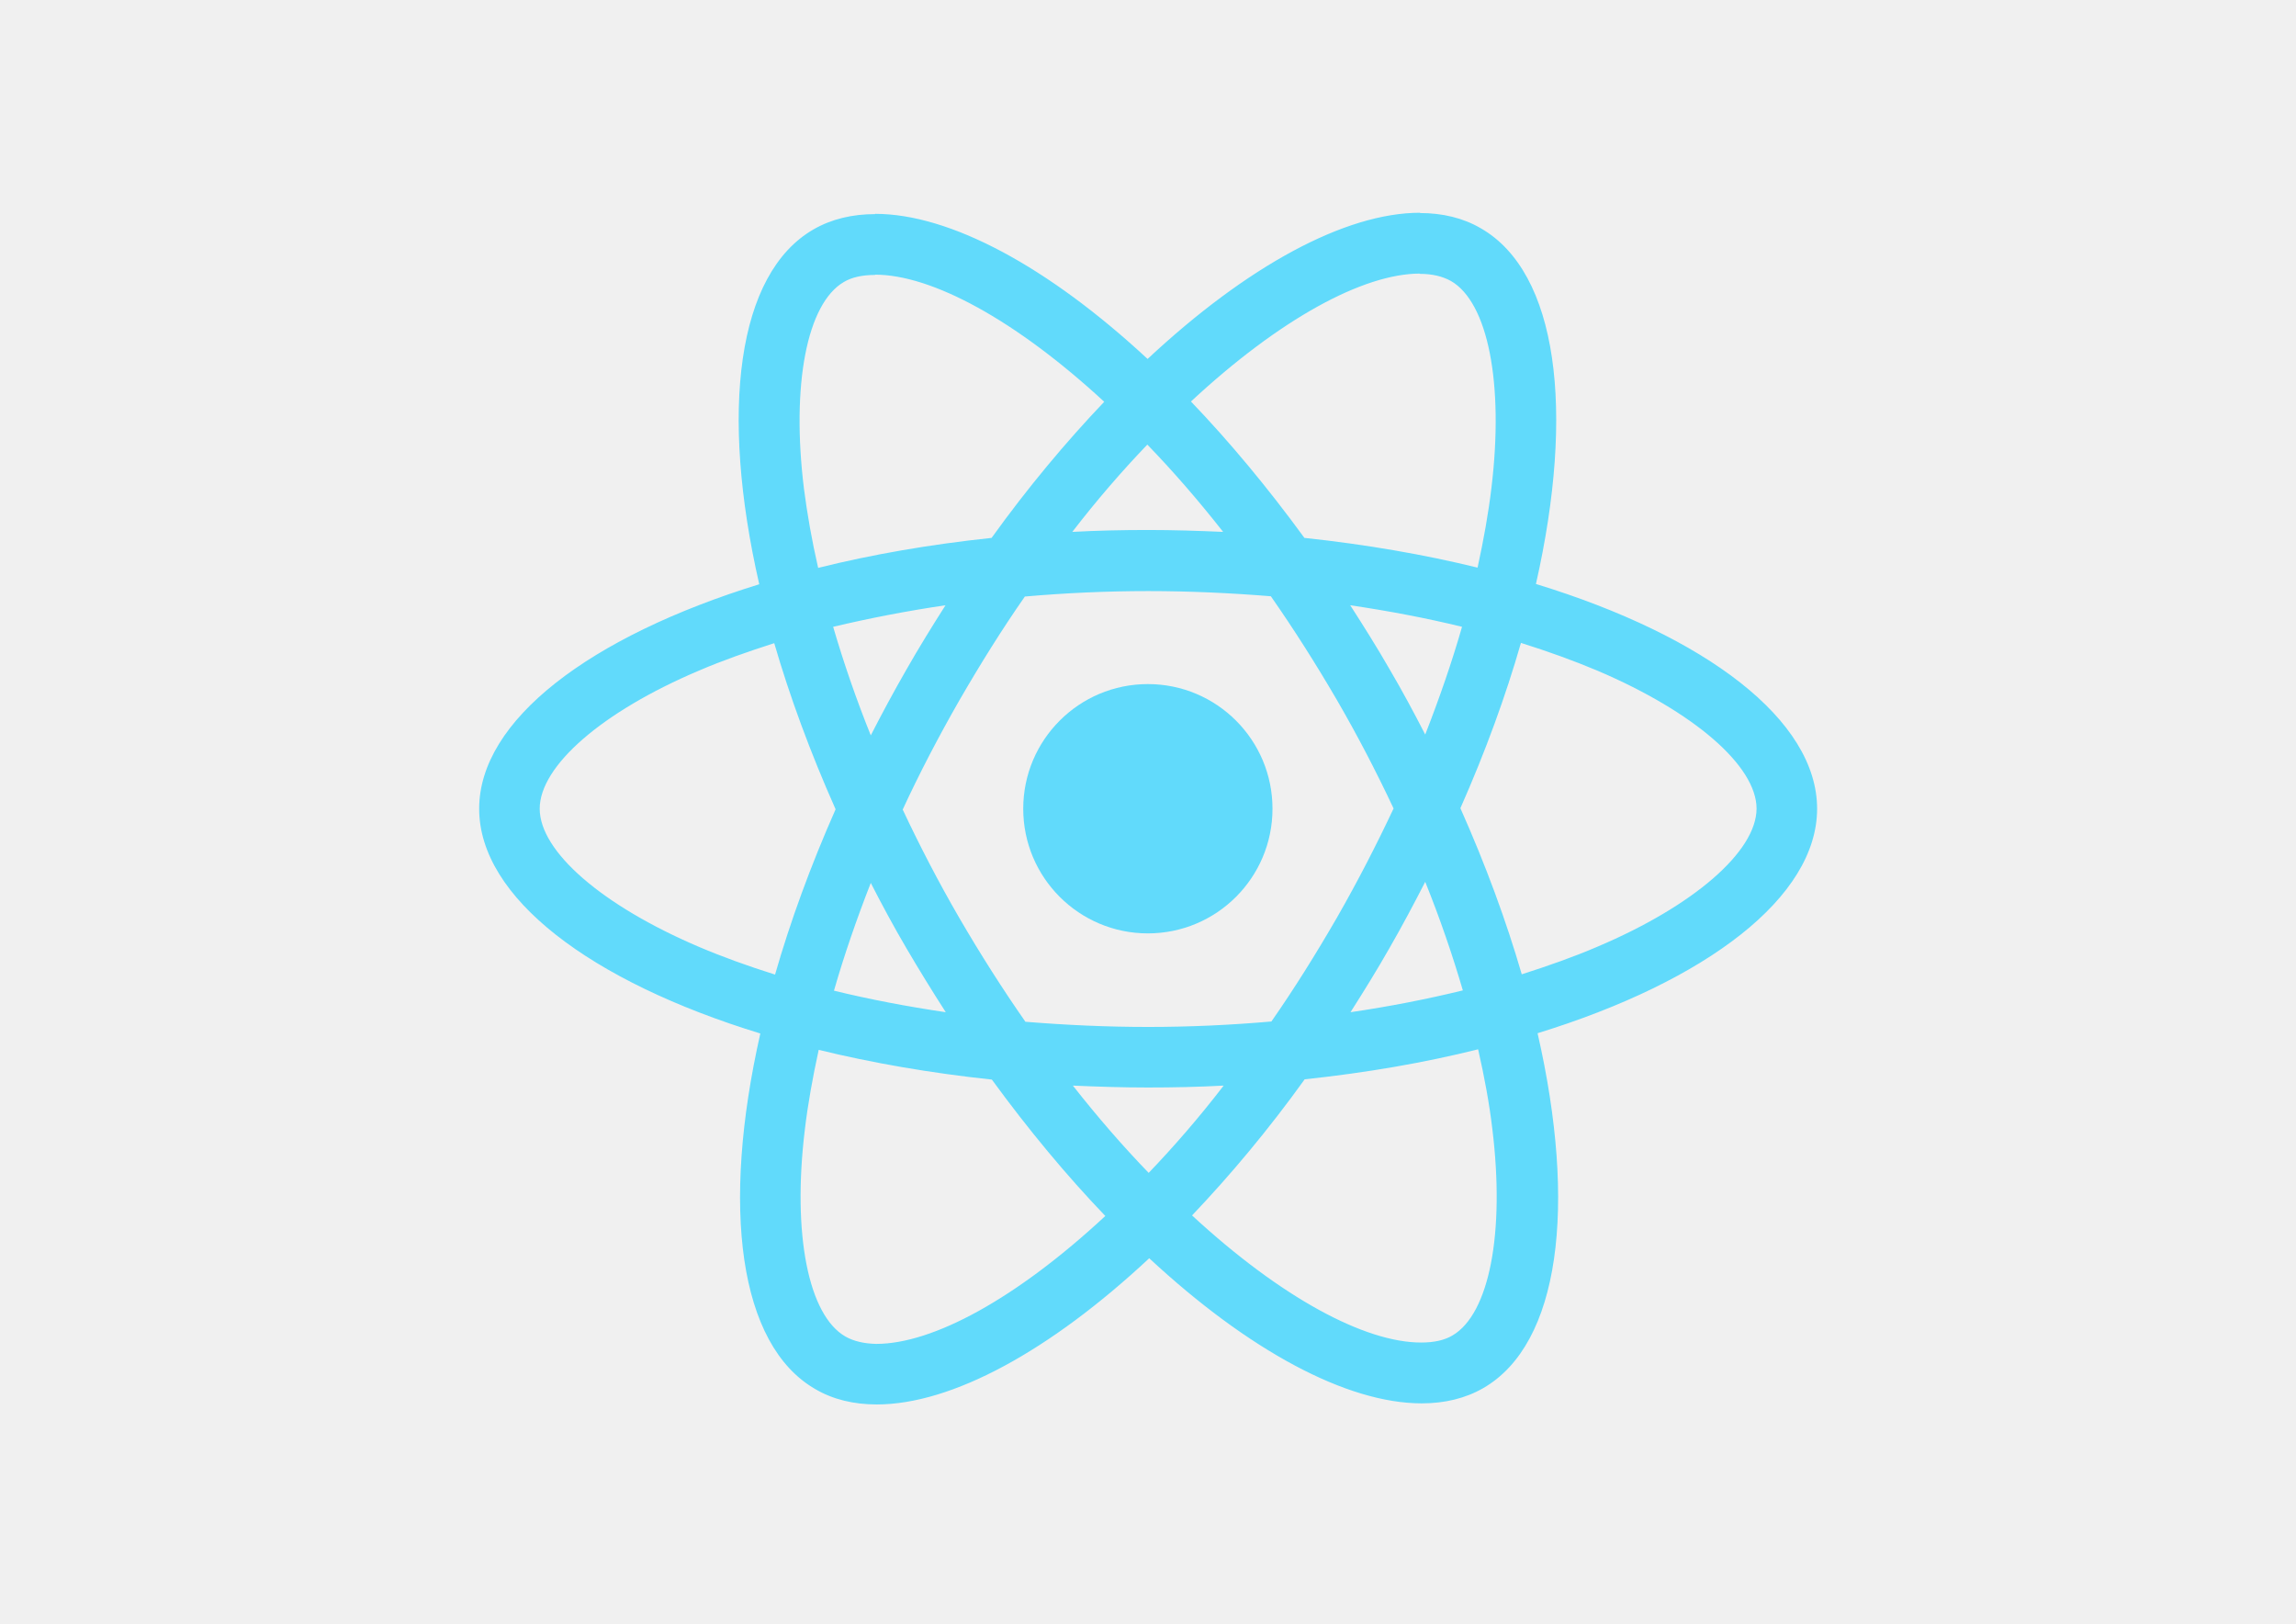
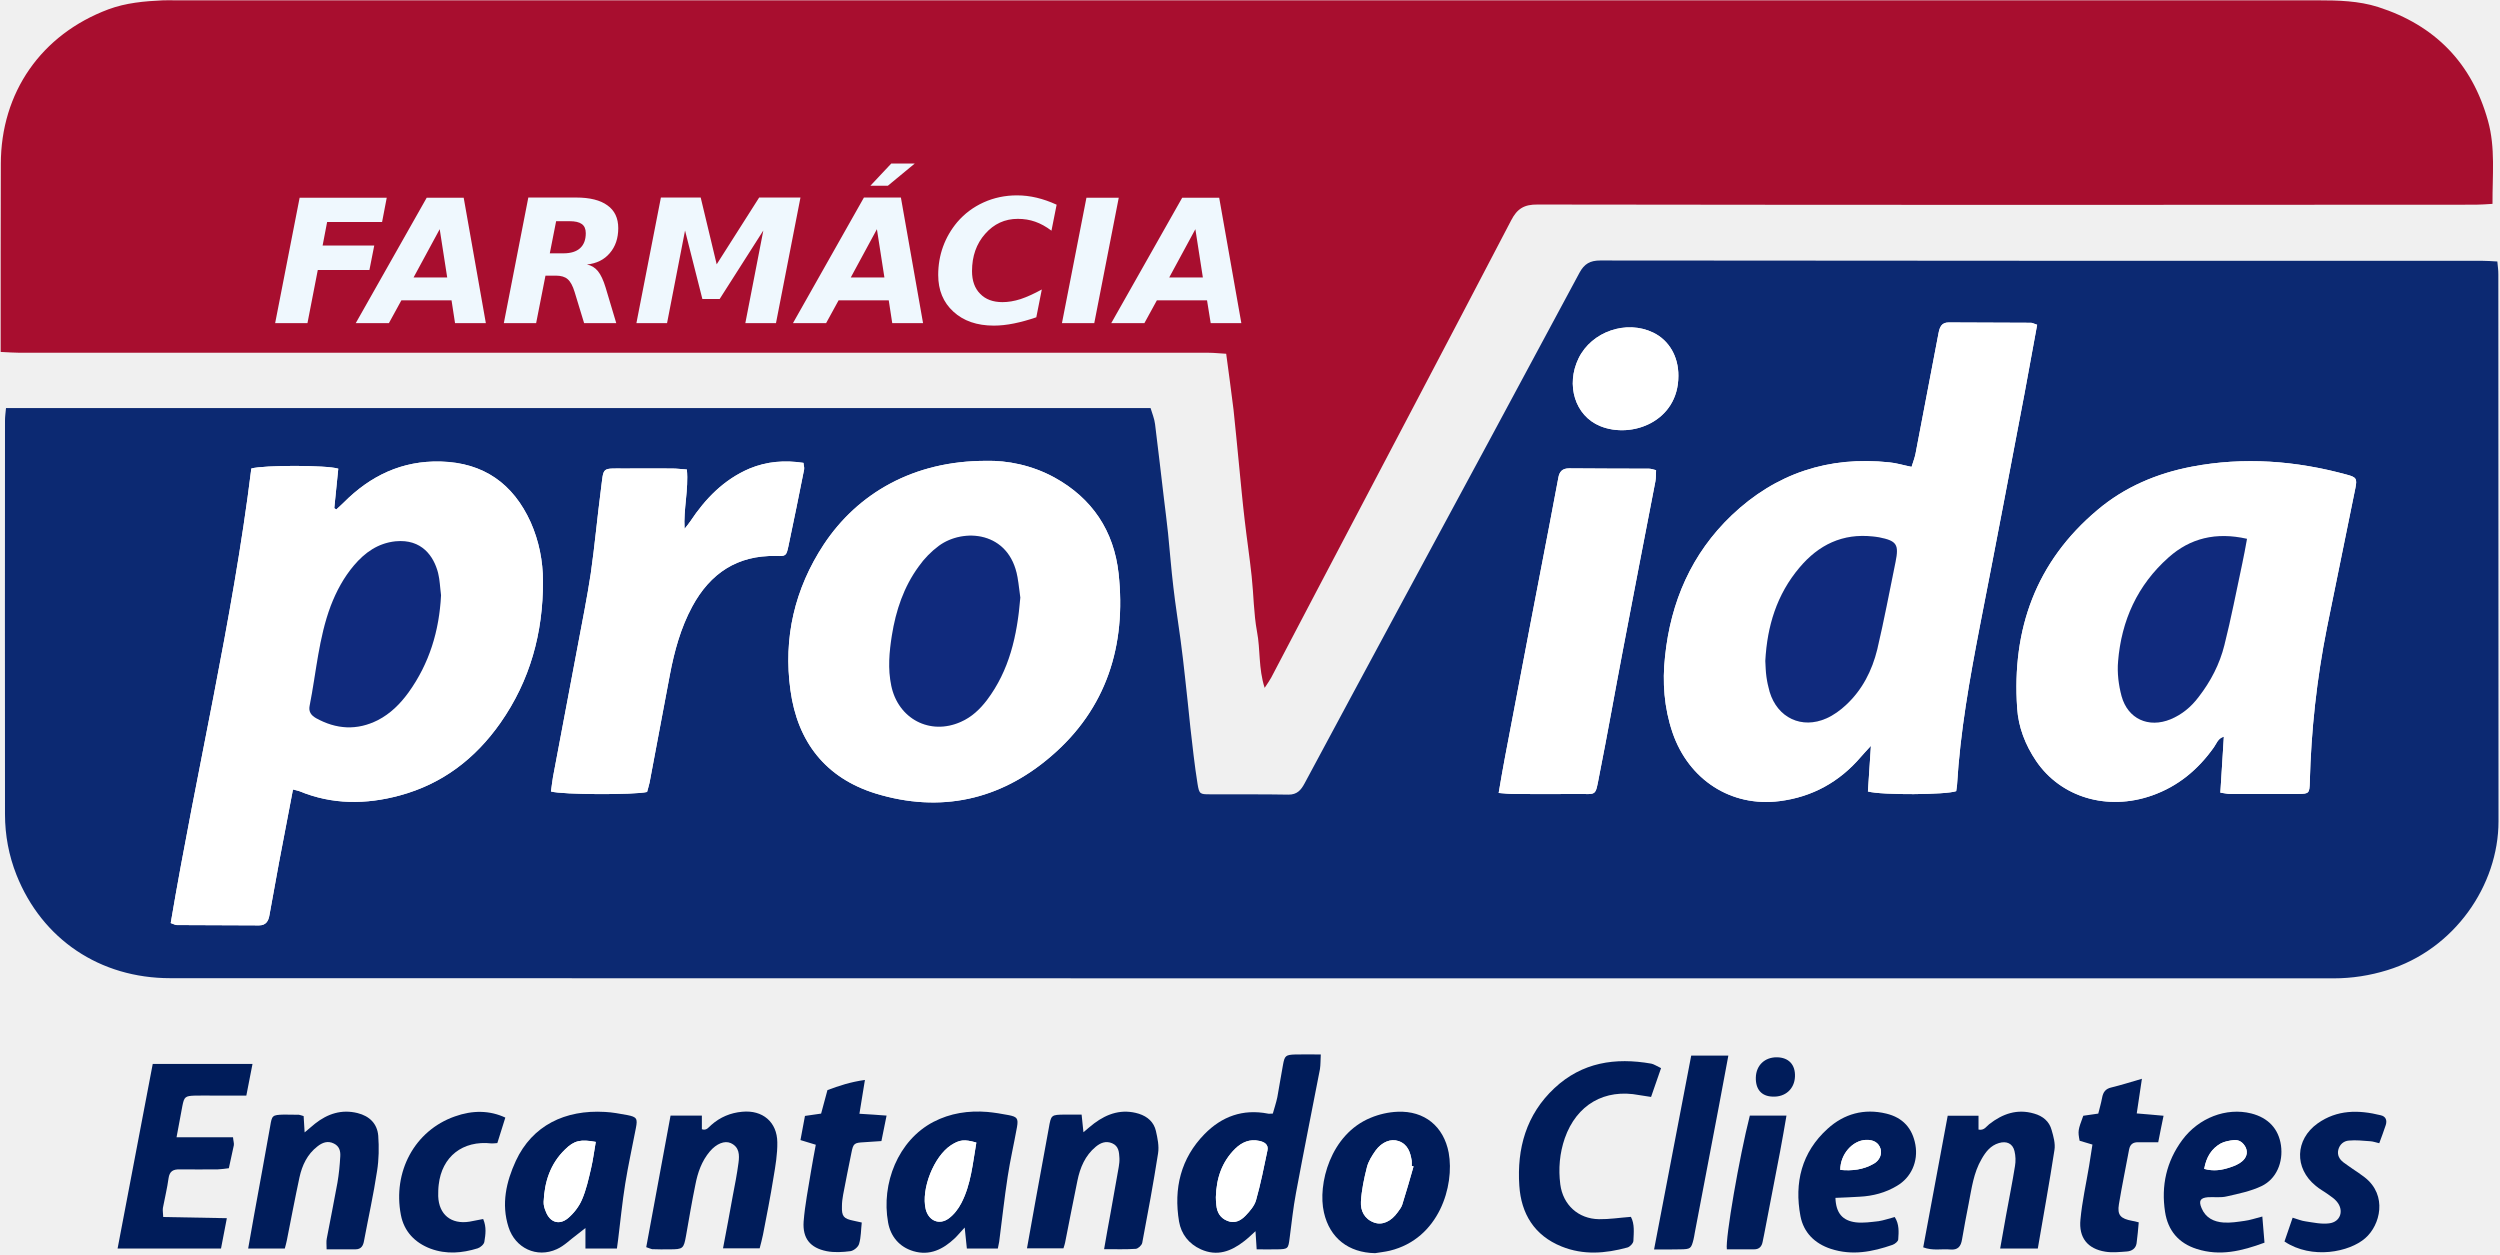
- <svg xmlns="http://www.w3.org/2000/svg" viewBox="0 0 841.9 595.3">
-   <g fill="#61DAFB">
-     <path d="M666.3 296.5c0-32.5-40.7-63.3-103.1-82.4 14.4-63.6 8-114.2-20.2-130.4-6.5-3.8-14.1-5.6-22.4-5.6v22.3c4.6 0 8.3.9 11.4 2.6 13.6 7.8 19.5 37.5 14.9 75.7-1.1 9.4-2.9 19.3-5.1 29.4-19.6-4.8-41-8.5-63.5-10.9-13.5-18.5-27.5-35.3-41.6-50 32.6-30.3 63.2-46.9 84-46.9V78c-27.5 0-63.5 19.6-99.9 53.6-36.4-33.8-72.4-53.2-99.9-53.2v22.3c20.7 0 51.4 16.5 84 46.6-14 14.7-28 31.4-41.3 49.9-22.6 2.4-44 6.1-63.6 11-2.3-10-4-19.7-5.2-29-4.7-38.2 1.1-67.9 14.6-75.8 3-1.8 6.9-2.6 11.5-2.6V78.5c-8.4 0-16 1.8-22.6 5.6-28.1 16.2-34.4 66.7-19.9 130.1-62.2 19.2-102.7 49.9-102.7 82.3 0 32.5 40.7 63.3 103.1 82.4-14.4 63.6-8 114.2 20.2 130.4 6.5 3.8 14.1 5.6 22.5 5.6 27.5 0 63.5-19.6 99.9-53.6 36.4 33.8 72.4 53.2 99.9 53.2 8.4 0 16-1.8 22.6-5.6 28.1-16.2 34.4-66.7 19.9-130.1 62-19.1 102.5-49.9 102.5-82.3zm-130.2-66.7c-3.7 12.9-8.3 26.2-13.5 39.5-4.1-8-8.4-16-13.1-24-4.6-8-9.5-15.8-14.4-23.4 14.2 2.1 27.9 4.7 41 7.9zm-45.8 106.5c-7.8 13.5-15.8 26.3-24.1 38.2-14.9 1.3-30 2-45.2 2-15.1 0-30.2-.7-45-1.9-8.3-11.9-16.4-24.6-24.2-38-7.6-13.1-14.5-26.4-20.8-39.8 6.2-13.4 13.2-26.8 20.7-39.9 7.8-13.5 15.8-26.3 24.1-38.2 14.9-1.3 30-2 45.2-2 15.1 0 30.2.7 45 1.9 8.3 11.9 16.4 24.6 24.2 38 7.6 13.1 14.5 26.4 20.8 39.8-6.3 13.4-13.2 26.8-20.7 39.9zm32.3-13c5.4 13.4 10 26.8 13.8 39.8-13.1 3.2-26.9 5.9-41.2 8 4.9-7.7 9.8-15.6 14.4-23.7 4.6-8 8.9-16.1 13-24.1zM421.2 430c-9.3-9.6-18.6-20.3-27.8-32 9 .4 18.2.7 27.5.7 9.4 0 18.7-.2 27.8-.7-9 11.7-18.3 22.4-27.5 32zm-74.4-58.9c-14.2-2.1-27.9-4.7-41-7.9 3.7-12.9 8.3-26.2 13.5-39.5 4.1 8 8.4 16 13.1 24 4.7 8 9.5 15.8 14.4 23.4zM420.7 163c9.3 9.6 18.6 20.3 27.8 32-9-.4-18.2-.7-27.5-.7-9.4 0-18.7.2-27.8.7 9-11.7 18.3-22.4 27.5-32zm-74 58.9c-4.9 7.7-9.8 15.6-14.4 23.7-4.6 8-8.9 16-13 24-5.4-13.4-10-26.8-13.8-39.8 13.1-3.1 26.9-5.8 41.2-7.9zm-90.5 125.2c-35.4-15.1-58.3-34.9-58.3-50.6 0-15.7 22.9-35.6 58.3-50.6 8.6-3.7 18-7 27.7-10.1 5.7 19.6 13.2 40 22.5 60.9-9.2 20.8-16.6 41.1-22.2 60.6-9.9-3.1-19.3-6.5-28-10.2zM310 490c-13.6-7.8-19.5-37.5-14.9-75.7 1.1-9.4 2.9-19.3 5.1-29.4 19.6 4.8 41 8.5 63.5 10.9 13.5 18.5 27.5 35.3 41.6 50-32.6 30.3-63.2 46.9-84 46.9-4.5-.1-8.3-1-11.3-2.7zm237.2-76.2c4.7 38.2-1.1 67.9-14.6 75.8-3 1.8-6.9 2.6-11.5 2.6-20.7 0-51.4-16.5-84-46.6 14-14.7 28-31.4 41.3-49.9 22.6-2.4 44-6.1 63.6-11 2.3 10.1 4.1 19.8 5.2 29.1zm38.5-66.7c-8.6 3.7-18 7-27.7 10.1-5.7-19.6-13.2-40-22.5-60.9 9.2-20.8 16.6-41.1 22.2-60.6 9.9 3.1 19.3 6.5 28.1 10.2 35.4 15.1 58.3 34.9 58.3 50.6-.1 15.7-23 35.6-58.4 50.6zM320.8 78.4z" />
-     <circle cx="420.9" cy="296.5" r="45.7" />
-     <path d="M520.5 78.1z" />
-   </g>
+ <svg xmlns="http://www.w3.org/2000/svg" viewBox="0 0 1501 753" width="1501" height="753">
+   <style>.a{fill:#0c2972}.b{fill:#a80e2f}.c{fill:#001c5a}.d{fill:#fff}.e{fill:#102a7d}.f{fill:#eff8fe}</style>
+   <path fill-rule="evenodd" class="a" d="m3.6 245c229.4 0 457.8 0 687.2 0 0.9 3.1 2.3 6.3 2.7 9.7 1.9 14.8 3.5 29.6 5.3 44.4 0.8 7 1.8 14 2.5 21.1 1.1 10.8 1.9 21.6 3.2 32.4 1.2 10.5 2.9 21 4.3 31.5q1.5 11.3 2.7 22.6c1.2 10 2.1 20.1 3.2 30.1 1.3 11.3 2.5 22.6 4.3 33.8 1 6.2 1.5 6.3 7.4 6.3 15.7 0.1 31.5-0.1 47.2 0.2 5.2 0 7.5-2.7 9.7-6.8 19.1-35.7 38.3-71.2 57.5-106.9 35.9-66.5 71.8-133 107.5-199.6 2.9-5.4 6.4-7.4 12.5-7.4 176.6 0.2 353.2 0.2 529.8 0.2 2.7 0 5.5 0.2 8.8 0.4 0.3 2.9 0.6 5.3 0.6 7.7 0.1 109.5 0 218.9 0.1 328.4 0 38.4-26.4 77-66.8 89.4-10.4 3.2-21.1 4.9-32.1 4.9-433 0-866 0-1299-0.1-42.2 0-76.9-23.3-92.3-62-4.6-11.6-6.9-23.9-6.9-36.4q-0.1-118.2 0-236.4c0-2.2 0.3-4.4 0.6-7.5zm172.3 229c1.9 0.5 2.9 0.7 3.8 1 19.8 8.2 40 8.1 60.3 2.6 25.5-6.9 45.3-22 60.4-43.5 17.9-25.5 25.7-54.2 25.6-85.1 0-12.2-2.4-24.2-7.4-35.5-10.5-23.1-28.2-35.7-54-36.4-23.2-0.6-42.2 8.5-58.3 24.7-1.4 1.4-3 2.8-4.4 4.1q-0.6-0.4-1.2-0.8c0.8-7.9 1.6-15.9 2.4-23.7-6.8-2.2-45-2.2-52.2-0.1-11.3 91.6-33 181.7-48.4 272.9 1.8 0.6 2.7 1.2 3.6 1.2 16.5 0.1 33 0.1 49.4 0.2 4.2 0 5.7-2.6 6.3-6.3q2.8-15.7 5.7-31.3c2.7-14.4 5.5-28.8 8.4-44zm1047.2-279c-1.9-0.6-2.8-1.2-3.7-1.2-16.5-0.1-32.9-0.1-49.4-0.2-4.4 0-5.4 2.9-6.1 6.4-4.6 24.1-9.2 48.2-13.8 72.3-0.5 2.6-1.5 5.1-2.4 8-5-1-9.1-2.3-13.3-2.7-36.4-3.9-68.2 6.6-94.7 31.8-24.1 23-36.6 51.9-40 84.7-1.7 15.4-0.6 30.8 4.5 45.8 9.7 28.3 35.2 44.8 64.2 41.1 19.7-2.5 36-11.5 48.9-26.6 1.5-1.8 3.2-3.5 6-6.6-0.7 10.4-1.3 19-1.8 27.4 8.4 2.3 47.2 2 53-0.2 0.1-1.1 0.4-2.3 0.5-3.6 1.9-32.1 7.6-63.8 13.7-95.4 4.8-24.8 9.7-49.6 14.4-74.5q6.3-32.8 12.5-65.6c2.5-13.4 4.9-26.8 7.5-40.9zm110 280.9c2.9 0.4 4.4 0.8 5.8 0.8 13.7 0 27.4 0.1 41.1 0 6.4-0.1 6.6-0.5 6.8-7.1 0.8-31.2 4.2-62.1 10.3-92.7 5.7-28 11.4-56 17.1-84 1.1-5.5 0.5-6.4-5.1-7.9-30.7-8.4-61.8-10.8-93.2-4.8-20.9 4-40.3 12.2-56.6 26-37 31.1-51.4 71.6-48.2 118.9 0.7 11.4 4.9 22.2 11.4 31.8 14.8 21.8 42.7 30.2 69.6 20.7 15.6-5.5 27.6-15.5 37.1-28.9 1.6-2.2 2.4-5.4 6-6.4-0.7 11.4-1.4 22.2-2.1 33.6zm-740.9-199.2c-43.9-0.1-77.4 19.7-97.6 50.2-17.5 26.6-24.4 56.1-20 87.6 4.2 30.9 21.1 52.6 51.1 61.9 38.8 11.9 74.7 4 105.2-22.2 33.5-28.6 45.4-66.7 40.7-109.9-2.8-25.5-15.8-45.1-38.5-57.6-13.7-7.5-28.5-10.3-40.9-10zm-203.7 198.8c0.4-1.7 1.1-3.6 1.5-5.6 4.1-21.6 8.1-43.2 12.2-64.8 2.7-14.2 6.5-28.1 13.4-40.9 10.8-20 27.1-30.9 50.3-30.4 6 0.2 6.2 0 7.5-6 3.3-15.3 6.3-30.7 9.4-46 0.2-1.2-0.3-2.4-0.4-3.9-11.3-1.7-21.9-0.9-32.3 3.4-15.5 6.6-26.6 18.1-35.7 31.8-1 1.5-2.2 2.9-3.4 4.4-0.7-12 2.5-23.4 1.4-35.6-3.3-0.2-6-0.6-8.7-0.6q-14.5-0.1-28.9 0c-13.9 0-12.2-1.1-14 12.5-2.2 16.8-3.7 33.7-6.1 50.5-2.2 14.5-5.1 28.9-7.8 43.3-4.9 26.3-9.9 52.7-14.9 79-0.5 2.9-0.8 5.8-1.2 8.6 6.9 2 50.4 2.1 57.7 0.3zm511.3 0.6c3.7 0.3 6.4 0.6 9.1 0.6 12.6 0.1 25.3 0.1 38 0 11.9-0.1 10.8 1.9 13.3-11.1 5-25.1 9.4-50.3 14.2-75.3 6.4-33.8 13-67.6 19.5-101.3 0.4-2.2 0.3-4.4 0.4-6.7-1.9-0.5-3.1-0.9-4.3-0.9-16-0.1-31.9 0-47.9-0.2-4.1 0-5.9 2-6.5 5.8-1.7 9.2-3.5 18.4-5.2 27.5-4 20.7-8 41.3-11.9 61.9q-7.5 39.1-14.9 78.2c-1.3 6.9-2.5 13.8-3.8 21.5zm107.9-250.4c0.1-11.6-5.6-21.4-15.1-26-16.1-7.8-36.9-0.7-44.8 15.4-7.8 16-2.2 34.5 12.9 40.7 18.9 7.8 47-2.7 47-30.1z" />
+   <path class="b" d="m0.4 211.3c0-3.7 0-6.2 0-8.7 0-34.7 0-69.4 0.1-104.1 0-43 24.3-77.8 64.6-92.9 10.5-3.9 21.6-4.9 32.8-5.4 2.5-0.1 5.1 0 7.6 0q643.1 0 1286.2 0c12.2 0 24.4 0.3 36.1 4 34.3 11 56.4 33.8 66 68.4 4.5 16.1 2.6 32.6 2.7 49.8-3.7 0.2-6.9 0.5-10 0.5q-114.1 0.1-228.1 0.1c-111.7 0-223.5 0-335.2-0.2-8.1-0.1-12.3 2.5-15.9 9.5-38.9 74.6-78.2 149-117.3 223.5-9 17-17.8 34.1-26.8 51.1-0.9 1.7-2.1 3.3-3.9 6.1-3.8-11.8-2.5-23-4.6-33.8-2-10.9-2-22.1-3.2-33.2-1.2-11.3-2.9-22.5-4.2-33.8-1.3-11-2.3-22.1-3.4-33.2-1.1-11-2.1-22.1-3.3-33.1-1.3-11-2.9-21.9-4.4-33.5-4-0.2-7.2-0.6-10.4-0.6q-101.5 0-203 0-255.4 0-510.8 0c-3.5 0-7-0.3-11.6-0.5z" />
+   <path fill-rule="evenodd" class="c" d="m754.5 750.1c-0.3-4.3-0.4-6.9-0.7-10.9-2.8 2.6-4.7 4.4-6.8 6-7.8 6.1-16.2 9.3-26 4.9-7.3-3.3-11.8-9.2-13.1-16.7-3.3-19.8 1-37.9 15.3-52.5 10.4-10.6 23-15.2 38-12.3 0.7 0.2 1.4 0 3 0 0.9-3.2 2-6.5 2.7-9.8 1.2-6.5 2.2-13 3.4-19.4 1-5.6 1.6-6.1 7.5-6.3 4.8-0.1 9.5 0 15.2 0-0.2 3.5-0.1 6.2-0.5 8.8-4.8 24.8-9.8 49.6-14.4 74.4-1.7 9-2.6 18-3.8 27-0.8 6.4-0.9 6.7-7.4 6.8-4 0.1-8 0-12.4 0zm-24.5-31.3c0 1.3 0.1 3.1 0.3 4.8 0.4 4.4 2.4 7.7 6.6 9.4 4.4 1.8 8-0.1 10.9-3.1 2.5-2.6 5.3-5.8 6.3-9.2 2.8-9.9 4.8-20 6.9-30.1 0.7-3.5-2-5-4.9-5.6-5.7-1.3-10.5 0.8-14.5 4.7-7.9 7.8-11.3 17.6-11.6 29.1z" />
+   <path class="c" d="m106 682.8c12.2 0 23 0 33.9 0 0.2 2.3 0.7 3.6 0.5 4.8-0.9 4.4-1.9 8.8-3 13.8-2.3 0.3-4.5 0.6-6.7 0.7-7.6 0-15.2 0.1-22.8 0-3.9-0.1-6.1 1.1-6.7 5.3-0.8 6-2.3 12-3.4 17.9-0.2 1.5 0.1 3 0.2 5.4 12.5 0.2 24.8 0.4 38.2 0.7-1.3 6.6-2.3 12.2-3.5 18.2-20.7 0-40.8 0-62.1 0 7.1-37.3 14.1-73.9 21.1-110.8 20.1 0 39.4 0 59.9 0-1.3 6.6-2.4 12.4-3.7 19-6.6 0-12.6 0-18.7 0-4 0-8.1-0.1-12.1 0-5.9 0.2-6.5 0.7-7.6 6.2-1.1 5.7-2.1 11.3-3.5 18.8z" />
+   <path fill-rule="evenodd" class="c" d="m370.4 749.6c-6.7 0-12.6 0-18.9 0 0-4 0-7.5 0-12.3-2.3 1.8-3.6 2.9-5.1 4-4 2.9-7.6 6.7-12.1 8.7-12 5.5-25-0.6-29-13.3-4.4-13.8-1.4-27.1 4.4-39.7 9.9-21.3 29.6-30.8 53.5-29.4 4.5 0.2 9 1.1 13.5 1.9 5.6 1.1 6.2 2.1 5.1 7.7-2.1 11.1-4.6 22.2-6.4 33.4-1.8 11.2-2.9 22.6-4.3 33.8-0.2 1.5-0.4 3-0.7 5.2zm-12.7-64c-9.2-1.7-13-0.8-18.4 4.5-8.9 8.6-12.4 19.5-12.9 31.5-0.1 1.9 0.5 4 1.3 5.8 2.4 6.4 7.9 8.4 13.2 4.1 3.5-2.9 6.7-7 8.5-11.2 2.6-6 4-12.5 5.5-18.9 1.2-5.1 1.8-10.3 2.8-15.8z" />
+   <path fill-rule="evenodd" class="c" d="m599.1 749.6c-6.1 0-12.1 0-18.6 0-0.4-3.7-0.8-7.2-1.3-12.6-2.8 3-4.3 4.9-6 6.5-7 6.6-15 10.6-24.8 7.7-8.4-2.5-13.7-8.8-15.2-17.3-4.2-23.3 6-49.2 27.2-60.3 10.2-5.3 21.1-6.9 32.4-6 4.3 0.4 8.5 1.1 12.7 1.9 5.2 1 6 2 5.1 7.2-1.8 10-4.1 19.9-5.6 29.8-2 13-3.4 26.1-5.1 39.1-0.2 1.2-0.5 2.4-0.8 4zm-12.9-63.6c-7.3-2.1-10-1.7-15.1 1.5-10.4 6.7-18.2 26.5-15.3 38.5 1.7 6.9 8.1 9.8 13.9 5.5 3.1-2.3 5.7-5.7 7.5-9.2 5.8-11.2 6.8-23.7 9-36.3z" />
+   <path class="c" d="m997.3 641.3c-2.1 6-4 11.4-6 17.3-2.7-0.4-4.9-0.7-7.1-1.1-20.8-4-37.6 5.7-44.7 25.9-3.1 9-3.9 18.3-2.7 27.7 1.6 12.3 10.8 20.7 23.2 20.9 6.2 0.1 12.5-0.9 19.2-1.4 2.3 4.3 1.7 9.4 1.5 14.3 0 1.5-2.1 3.7-3.6 4.1-13.2 3.6-26.4 4.7-39.5-0.6-16.4-6.6-24.3-19.7-25.4-36.5-1.5-22.3 4.1-42.7 21.1-58.6 16.6-15.5 36.5-18.5 58.1-14.7 1.6 0.3 3.1 1.4 5.9 2.7z" />
+   <path class="c" d="m638.5 749.5c-7.5 0-14.4 0-21.9 0 1.8-10.2 3.5-19.6 5.2-29 2.6-14.4 5.3-28.8 7.9-43.2 1.4-8 1.4-8 9.7-8.1 3.2 0 6.5 0 10 0 0.4 3.7 0.7 6.6 1.1 10.6 2.6-2.2 4.4-3.8 6.4-5.3 8-6 16.8-8.9 26.9-5.8 5.3 1.7 9 5.1 10.2 10.3 1 4.4 2 9.1 1.3 13.5-2.8 17.9-6.1 35.8-9.5 53.7-0.3 1.5-2.5 3.5-3.9 3.6-5.9 0.4-11.9 0.2-19 0.2 1.4-8 2.6-14.9 3.9-21.8 1.6-9.2 3.3-18.4 4.9-27.6 0.3-1.8 0.5-3.5 0.4-5.3-0.2-3.6-0.4-7.2-4.4-8.9-3.8-1.6-7-0.2-9.8 2.1-6.4 5.3-9.4 12.5-11 20.3-2.6 12.4-4.9 24.8-7.4 37.2-0.2 1-0.5 1.9-1 3.5z" />
+   <path class="c" d="m182.3 670.1c0.2 3.1 0.4 5.8 0.6 9.8 2.7-2.2 4.4-3.8 6.3-5.3 7.5-5.9 15.9-8.7 25.5-6.3 7.2 1.8 11.8 6.4 12.4 13.6 0.5 7 0.4 14.2-0.7 21.1-2.1 14-5.2 27.9-7.8 41.8-0.5 3.1-1.7 5.3-5.2 5.3-5.5 0-11.1 0-17.3 0 0-2.7-0.3-4.7 0.1-6.5 2.1-11.2 4.4-22.3 6.4-33.5 0.9-5.2 1.4-10.5 1.7-15.8 0.2-3.1-0.5-6.1-3.8-7.7-3.7-1.9-7-0.6-9.9 1.7-6.1 4.7-9.2 11.3-10.8 18.6-2.7 12.6-5.1 25.3-7.6 37.9-0.3 1.5-0.7 2.9-1.2 4.8-7.1 0-14.1 0-22 0 1.3-7.1 2.4-13.7 3.6-20.3 3.2-17.7 6.5-35.3 9.6-53 1.1-6.6 1.2-6.9 8.2-7.1q4.5 0 9.1 0.1c0.7 0.1 1.4 0.4 2.8 0.8z" />
+   <path class="c" d="m1187.9 669.9c0 3.2 0 5.6 0 8.3 3.4 0.7 4.7-1.9 6.5-3.3 8-6.2 16.7-9.3 26.9-6.3 5.3 1.5 9.1 4.7 10.5 9.9 1.1 3.8 2.3 8.1 1.7 11.9-3 19.6-6.6 39.2-10 59.2-7.8 0-14.8 0-22.6 0 1.2-6.9 2.4-13.3 3.5-19.7 1.8-9.9 3.8-19.8 5.4-29.8 0.5-2.9 0.4-6.1-0.3-9-1.1-4.6-4.8-6.2-9.4-4.8-5 1.5-7.9 5.3-10.3 9.5-4.9 8.3-6 17.7-7.8 26.8-1.4 7.2-2.8 14.4-4 21.6-0.7 4.2-2.5 6.4-7 6-5.2-0.5-10.5 0.9-16.3-1.3 4.9-26.4 9.8-52.6 14.7-79 6.4 0 12.3 0 18.5 0z" />
+   <path class="c" d="m388 748.8c4.9-26.4 9.7-52.4 14.6-79 6.3 0 12.4 0 18.8 0 0 3.1 0 5.6 0 8.2 2.9 1 4.1-1.3 5.7-2.6 5.3-4.7 11.6-7.3 18.5-7.9 12.3-1.2 21 6.2 21.1 18.4 0.1 7-1.1 14.1-2.3 21.1-1.8 11.4-4.1 22.9-6.3 34.3-0.5 2.7-1.3 5.3-2 8.2-7.4 0-14.3 0-22 0 2.1-11 4-21.1 5.8-31.2 1.3-6.7 2.6-13.4 3.5-20.2 0.6-4.6 0.6-9.4-4.7-11.8-3.6-1.6-8.5 0.3-12.5 5-4.9 5.8-7.3 12.7-8.7 20-2.1 10.2-3.8 20.4-5.6 30.6-1.4 7.8-1.8 8.2-9.8 8.2q-5.3 0.1-10.6-0.1c-0.7-0.1-1.4-0.5-3.5-1.2z" />
+   <path fill-rule="evenodd" class="c" d="m825.6 752.4c-15.9-0.3-27.2-9-30.7-24.4-3.9-16.8 3.8-47 28.1-56.9 5-2.1 10.7-3.4 16.1-3.6 16.2-0.7 27.7 8.8 30.7 24.6 3.6 19.8-5.7 51.6-35.3 58.8-2.9 0.7-5.9 1-8.9 1.5zm23.1-52.1q-0.5-0.2-1.1-0.3c0-1 0.1-2.1 0-3-0.8-5.2-2.4-10-7.9-11.9-4.6-1.6-10 0.5-13.8 5.7-2.1 3-4.3 6.4-5.2 10-1.7 6.7-3.2 13.7-3.6 20.7-0.3 5.4 2.1 10.4 7.9 12.5 4.9 1.8 10.2-0.6 14.2-6.2 1-1.4 2.2-2.9 2.7-4.5 2.4-7.6 4.6-15.3 6.8-23z" />
+   <path fill-rule="evenodd" class="c" d="m1358.3 730.4c0.5 5.7 0.9 10.5 1.3 15.7-13.8 5.1-26.8 8.2-40.6 3.8-11.1-3.5-17.4-11.2-19.1-22.3-2.4-15.7 0.8-30.2 10.3-43.1 9.9-13.4 26.5-19.7 41.4-16 10.3 2.6 16.5 9.3 17.9 19.2 1.4 10.1-2.7 20.1-11.6 24.4-6.5 3.1-13.8 4.6-20.9 6.2-3.6 0.9-7.6 0.3-11.3 0.5-4.7 0.4-5.7 2.2-3.9 6.5 2.4 5.9 7.4 8.3 13.2 8.7 4.2 0.3 8.5-0.4 12.7-1 3.2-0.4 6.3-1.5 10.6-2.6zm-34.9-28.6c5.8 1.6 10.7 0.7 15.5-0.9 2.5-0.8 5.2-1.9 7.2-3.6 2.4-2 3.7-4.9 2.3-8.2-1.4-2.9-3.8-4.9-7.1-4.6-2.7 0.3-5.6 0.8-7.9 2-5.5 3.1-8.7 8-10 15.3z" />
+   <path fill-rule="evenodd" class="c" d="m1102 719.2c0.3 9.1 4.2 13.7 12.3 14.7 4.5 0.5 9.1-0.2 13.6-0.7 3.2-0.5 6.2-1.6 9.7-2.5 2.8 4.4 2.4 9 2.1 13.4 0 1.2-2 2.8-3.4 3.3-12.1 4.2-24.3 6.6-37.1 2.4-9.7-3.2-16.3-9.8-18.2-19.6-3.8-20.1 0.7-38.4 16.3-52.5 9.9-9 21.9-12.3 35.2-9.1 10 2.4 15.7 8.8 17.5 18.7 1.8 10-2.5 19.7-11.1 24.7-6.8 4.1-14.4 6.1-22.3 6.5-4.7 0.3-9.5 0.5-14.6 0.7zm2.9-16.8c7 0.7 13.9-0.1 20.1-3.7 3.6-2 5-5.8 4.1-8.9-1.1-3.7-4.2-5.6-8.9-5.4-8 0.4-15.3 8.6-15.3 18z" />
+   <path class="c" d="m1295.8 685.8c-4.7 0-8.5 0-12.2 0-3 0-4.7 1.3-5.3 4.4-2 10.9-4.3 21.8-6.1 32.8-1.1 6.6 1 8.7 8 10 1 0.1 1.9 0.4 3.9 0.9-0.4 4.2-0.7 8.4-1.3 12.6-0.5 3.2-3 4.7-5.9 4.9-4.3 0.3-8.7 0.8-12.9 0.1-10.6-1.7-16-8.4-14.9-19.3 1-10.8 3.4-21.4 5.2-32.2 0.7-4.2 1.3-8.3 2-12.8-3.1-0.9-5.4-1.6-7.7-2.3-1.1-5.9-1-6.3 2.2-15 2.7-0.4 5.6-0.8 9-1.3 0.8-3.2 1.7-6.3 2.3-9.5 0.6-3.3 2-5.4 5.6-6.2 5.8-1.4 11.4-3.2 18.3-5.2-1.1 7.6-2 13.7-3.1 20.8 5.4 0.4 10.2 0.9 16.1 1.4-1.1 5.1-2 9.9-3.2 15.9z" />
+   <path class="c" d="m519.3 648.4c-1.2 7.2-2.2 13.3-3.3 20.3 5.7 0.3 10.6 0.7 16.3 1.1-1.1 5.3-2 9.9-3.1 15.3-3.6 0.2-7 0.5-10.5 0.7-5.8 0.3-6.4 0.7-7.5 6.3-1.7 8.4-3.4 16.8-5 25.3-0.4 2.2-0.7 4.5-0.7 6.8-0.2 6.1 1 7.5 6.9 8.7 1.5 0.3 2.9 0.6 5 1.1-0.5 4.4-0.4 8.8-1.6 12.8-0.5 1.9-3.2 4.1-5.2 4.4-4.7 0.6-9.7 0.9-14.3 0-9.9-2-14.5-7.7-13.8-17.8 0.8-10.1 2.8-20 4.4-30 0.8-5.2 1.9-10.4 2.9-16.1-3.1-0.9-5.6-1.7-9.2-2.8 0.9-4.7 1.8-9.5 2.7-14.5 3.4-0.5 6.3-0.9 9.7-1.4 1.3-4.7 2.5-9.3 3.8-14.1 6.9-2.6 13.9-4.9 22.5-6.1z" />
+   <path class="c" d="m1371.6 745.4c1.6-4.8 3.1-9.2 4.9-14.3 3 0.9 5.3 1.9 7.7 2.2 4.7 0.7 9.6 1.8 14.2 1.2 6.9-0.8 9.1-7.8 4.6-13.1-1.4-1.7-3.4-3-5.2-4.3-2.5-1.8-5.2-3.2-7.5-5.2-12.9-10.5-12.4-27.7 1.2-37.4 11.7-8.3 24.6-8.2 37.9-4.9 3.1 0.7 3.9 3.1 3 5.9-1.1 3.5-2.5 7-3.9 10.9-2.1-0.5-3.7-1.1-5.4-1.2-4.3-0.3-8.6-0.8-12.8-0.4-3.1 0.2-5.6 2.3-6.4 5.6-0.7 3.1 0.6 5.5 3 7.4 1.7 1.3 3.7 2.6 5.5 3.9 2.5 1.7 5.1 3.4 7.4 5.2 13.8 10.8 9.3 28.7 0.3 36.5-9.4 8.3-32 13-48.5 2z" />
+   <path class="c" d="m303.4 671c-1.6 5-3.2 10.2-4.8 15.3-1.6 0.1-2.6 0.3-3.6 0.2-17.2-1.9-29.7 7.9-31.6 24.8-0.3 2.3-0.3 4.6-0.3 6.9 0.4 11 7.7 17 18.7 15.3 2.7-0.5 5.4-1 8.3-1.6 2.1 4.9 1.4 9.4 0.7 13.7-0.2 1.5-2.4 3.4-4 3.9-9.4 2.9-18.8 3.7-28.3 0.2-9.5-3.6-15.9-10.4-17.8-20.2-5-25.9 8.2-50.7 32.4-59.2 10.6-3.8 20.9-3.7 30.3 0.7z" />
+   <path class="c" d="m993.1 750.2c7.7-40 15-78.1 22.3-116.4 7.8 0 14.7 0 22.3 0-2 10.7-3.8 20.6-5.7 30.5q-7.2 38-14.5 76.1c-0.2 1.2-0.4 2.5-0.7 3.7-1.4 5.6-1.8 5.9-7.8 6-4.7 0.1-9.5 0.1-15.9 0.1z" />
+   <path class="c" d="m1050.6 669.8c7.3 0 14.2 0 22 0-1.3 7.6-2.5 14.5-3.8 21.4-3.2 16.6-6.4 33.2-9.6 49.9-0.3 1.5-0.6 2.9-0.9 4.4-0.5 2.8-2 4.6-5.1 4.6-5.5 0-11 0-16.4 0-1-6.5 7.5-55.5 13.8-80.3z" />
+   <path class="c" d="m1054.2 646.9c0.2-7.3 5.4-12.2 12.7-12.1 7 0.1 11.1 4.4 10.8 11.6-0.3 7.4-5.8 12.4-13.5 12-6.6-0.2-10.2-4.4-10-11.5z" />
+   <path fill-rule="evenodd" class="d" d="m175.9 474c-2.9 15.2-5.7 29.6-8.4 44q-2.9 15.6-5.7 31.3c-0.6 3.7-2.1 6.3-6.3 6.3-16.4-0.1-32.9-0.1-49.4-0.2-0.9 0-1.8-0.6-3.6-1.2 15.4-91.2 37.1-181.3 48.4-272.9 7.2-2.1 45.4-2.1 52.2 0.1-0.8 7.8-1.6 15.8-2.4 23.7q0.6 0.4 1.2 0.8c1.4-1.3 3-2.7 4.4-4.1 16.1-16.2 35.1-25.3 58.3-24.7 25.8 0.7 43.5 13.3 54 36.4 5 11.3 7.4 23.3 7.4 35.5 0.1 30.9-7.7 59.6-25.6 85.1-15.1 21.5-34.9 36.6-60.4 43.5-20.3 5.5-40.5 5.6-60.3-2.6-0.9-0.3-1.9-0.5-3.8-1zm88.9-116.6c-0.6-4.5-0.7-9.1-1.8-13.5-2.6-9.9-9.7-20.4-25.5-18.9-10.5 1.1-18.4 6.7-25 14.5-6.1 7.2-10.5 15.4-13.9 24.2-7.3 19.4-8.7 40-12.7 60.1-0.7 3.5 0.9 5.7 3.9 7.4 12.1 6.7 24.5 7.5 37 1.2 7.6-3.9 13.5-9.8 18.5-16.7 12.5-17.4 18.4-36.9 19.5-58.3z" />
+   <path fill-rule="evenodd" class="d" d="m1223.1 195c-2.6 14.1-5 27.5-7.5 40.9q-6.2 32.8-12.5 65.6c-4.7 24.9-9.6 49.7-14.4 74.5-6.1 31.6-11.8 63.3-13.7 95.4-0.1 1.3-0.4 2.5-0.5 3.6-5.8 2.2-44.6 2.5-53 0.2 0.5-8.4 1.1-17 1.8-27.4-2.8 3.1-4.5 4.8-6 6.6-12.9 15.1-29.2 24.1-48.9 26.6-29 3.7-54.5-12.8-64.2-41.1-5.1-15-6.2-30.4-4.5-45.8 3.4-32.8 15.9-61.7 40-84.7 26.5-25.2 58.3-35.7 94.7-31.8 4.2 0.4 8.3 1.7 13.3 2.7 0.9-2.9 1.9-5.4 2.4-8 4.6-24.1 9.2-48.2 13.8-72.3 0.7-3.5 1.7-6.4 6.1-6.4 16.5 0.1 32.9 0.1 49.4 0.2 0.9 0 1.8 0.6 3.7 1.2zm-163.2 201.8c0.2 3.1 0.2 6.5 0.7 9.7 0.4 3 1.1 6 1.9 8.9 4.7 15.6 19.3 22.5 34.1 15.9 4.3-1.9 8.4-4.9 11.8-8.1 9.7-9 15.6-20.6 18.7-33.3 4.1-17.4 7.4-35 11-52.6 2.1-10.4 0.7-12.6-9.9-14.7-1.2-0.3-2.5-0.3-3.7-0.5-18.2-2-32.6 5-44.1 18.7-13.6 16.1-19.4 35.1-20.5 56z" />
+   <path fill-rule="evenodd" class="d" d="m1333.1 475.9c0.7-11.4 1.4-22.2 2.1-33.6-3.6 1-4.4 4.2-6 6.4-9.5 13.4-21.5 23.4-37.1 28.9-26.9 9.5-54.8 1.1-69.6-20.7-6.5-9.6-10.7-20.4-11.4-31.8-3.2-47.3 11.2-87.8 48.2-118.9 16.3-13.8 35.7-22 56.6-26 31.4-6 62.5-3.6 93.2 4.8 5.6 1.5 6.2 2.4 5.1 7.9-5.7 28-11.4 56-17.1 84-6.1 30.6-9.5 61.5-10.3 92.7-0.2 6.6-0.4 7-6.8 7.1-13.7 0.1-27.4 0-41.1 0-1.4 0-2.9-0.4-5.8-0.8zm16-152.4c-18.6-4.2-34.1-0.4-47.1 11.2-18.7 16.6-28.3 37.9-30.3 62.4-0.6 6.9 0.3 14.2 2.1 20.9 3.8 13.7 16.2 19.2 29.3 13.9 7-2.9 12.5-7.5 17-13.5 7.2-9.3 12.6-19.7 15.4-31 4.1-16.2 7.2-32.5 10.7-48.8 1.1-4.9 1.9-9.8 2.9-15.1z" />
+   <path fill-rule="evenodd" class="d" d="m592.2 276.7c12.4-0.3 27.2 2.5 40.9 10 22.7 12.5 35.7 32.1 38.5 57.6 4.7 43.2-7.2 81.3-40.7 109.9-30.5 26.2-66.4 34.1-105.2 22.2-30-9.3-46.9-31-51.1-61.9-4.4-31.5 2.5-61 20-87.6 20.2-30.5 53.7-50.3 97.6-50.2zm20.4 82.1c-0.5-3.3-0.9-7.8-1.7-12.3-4.9-27.7-32.5-29.6-47.2-18.8-4.6 3.4-8.8 7.7-12.1 12.4-9 12.3-13.7 26.4-16.1 41.3-1.6 10-2.5 20.1-0.4 30.2 4.1 20 23.3 30.1 41.8 21.8 6.4-2.8 11.4-7.5 15.6-13 13.5-17.9 18.2-38.6 20.1-61.6z" />
+   <path class="d" d="m388.5 475.5c-7.3 1.8-50.8 1.7-57.7-0.3 0.4-2.8 0.7-5.7 1.2-8.6 5-26.3 10-52.7 14.9-79 2.7-14.4 5.6-28.8 7.8-43.3 2.4-16.8 3.9-33.7 6.1-50.5 1.8-13.6 0.1-12.5 14-12.5q14.4-0.1 28.9 0c2.7 0 5.4 0.4 8.7 0.6 1.1 12.2-2.1 23.6-1.4 35.6 1.2-1.5 2.4-2.9 3.4-4.4 9.1-13.7 20.2-25.2 35.7-31.8 10.4-4.3 21-5.1 32.3-3.4 0.1 1.5 0.6 2.7 0.4 3.9-3.1 15.3-6.1 30.7-9.4 46-1.3 6-1.5 6.2-7.5 6-23.2-0.5-39.5 10.4-50.3 30.4-6.9 12.8-10.7 26.7-13.4 40.9-4.1 21.6-8.1 43.2-12.2 64.8-0.4 2-1.1 3.9-1.5 5.6z" />
+   <path class="d" d="m899.8 476.1c1.3-7.7 2.5-14.6 3.8-21.5q7.4-39.1 14.9-78.2c3.9-20.6 7.9-41.2 11.9-61.9 1.7-9.1 3.5-18.3 5.2-27.5 0.6-3.8 2.4-5.8 6.5-5.8 16 0.2 31.9 0.1 47.9 0.2 1.2 0 2.4 0.4 4.3 0.9-0.1 2.3 0 4.5-0.4 6.7-6.5 33.7-13.1 67.5-19.5 101.3-4.8 25-9.2 50.2-14.2 75.3-2.5 13-1.4 11-13.3 11.1-12.7 0.1-25.4 0.1-38 0-2.7 0-5.4-0.3-9.1-0.6z" />
+   <path class="d" d="m1007.7 225.7c0 27.4-28.1 37.9-47 30.1-15.1-6.2-20.7-24.7-12.9-40.7 7.9-16.1 28.7-23.2 44.8-15.4 9.5 4.6 15.2 14.4 15.1 26z" />
+   <path class="d" d="m730 718.8c0.3-11.5 3.7-21.3 11.6-29.1 4-3.9 8.8-6 14.5-4.7 2.9 0.6 5.6 2.1 4.9 5.6-2.1 10.1-4.1 20.2-6.9 30.1-1 3.4-3.8 6.6-6.3 9.2-2.9 3-6.5 4.9-10.9 3.1-4.2-1.7-6.2-5-6.6-9.4-0.2-1.7-0.3-3.5-0.3-4.8z" />
+   <path class="d" d="m357.7 685.6c-1 5.5-1.6 10.7-2.8 15.8-1.5 6.4-2.9 12.9-5.5 18.9-1.8 4.2-5 8.3-8.5 11.2-5.3 4.3-10.8 2.3-13.2-4.1-0.8-1.8-1.4-3.9-1.3-5.8 0.5-12 4-22.9 12.9-31.5 5.4-5.3 9.2-6.2 18.4-4.5z" />
+   <path class="d" d="m586.2 686c-2.2 12.6-3.2 25.1-9 36.3-1.8 3.5-4.4 6.9-7.5 9.2-5.8 4.3-12.2 1.4-13.9-5.5-2.9-12 4.9-31.8 15.3-38.5 5.1-3.2 7.8-3.6 15.1-1.5z" />
+   <path class="d" d="m848.7 700.3c-2.2 7.7-4.4 15.4-6.8 23-0.5 1.6-1.7 3.1-2.7 4.5-4 5.6-9.3 8-14.2 6.2-5.8-2.1-8.2-7.1-7.9-12.5 0.4-7 1.9-14 3.6-20.7 0.9-3.6 3.1-7 5.2-10 3.8-5.2 9.2-7.3 13.8-5.7 5.5 1.9 7.1 6.7 7.9 11.9 0.1 0.9 0 2 0 3q0.6 0.1 1.1 0.3z" />
+   <path class="d" d="m1323.4 701.8c1.3-7.3 4.5-12.2 10-15.3 2.3-1.2 5.2-1.7 7.9-2 3.3-0.3 5.7 1.7 7.1 4.6 1.4 3.3 0.1 6.2-2.3 8.2-2 1.7-4.7 2.8-7.2 3.6-4.8 1.6-9.7 2.5-15.5 0.9z" />
+   <path class="d" d="m1104.9 702.4c0-9.4 7.3-17.6 15.3-18 4.7-0.2 7.8 1.7 8.9 5.4 0.9 3.1-0.5 6.9-4.1 8.9-6.2 3.6-13.1 4.4-20.1 3.7z" />
+   <path class="e" d="m264.8 357.4c-1.1 21.4-7 40.9-19.5 58.3-5 6.9-10.9 12.8-18.5 16.7-12.5 6.3-24.9 5.5-37-1.2-3-1.7-4.6-3.9-3.9-7.4 4-20.1 5.4-40.7 12.7-60.1 3.4-8.8 7.8-17 13.9-24.2 6.6-7.8 14.5-13.4 25-14.5 15.8-1.5 22.9 9 25.5 18.9 1.1 4.4 1.2 9 1.8 13.5z" />
+   <path class="e" d="m1059.9 396.8c1.1-20.9 6.9-39.9 20.5-56 11.5-13.7 25.9-20.7 44.1-18.7 1.2 0.2 2.5 0.2 3.7 0.5 10.6 2.1 12 4.3 9.9 14.7-3.6 17.6-6.9 35.2-11 52.6-3.1 12.7-9 24.3-18.7 33.3-3.4 3.2-7.5 6.2-11.8 8.1-14.8 6.6-29.4-0.3-34.1-15.9-0.8-2.9-1.5-5.9-1.9-8.9-0.5-3.2-0.5-6.6-0.7-9.7z" />
+   <path class="e" d="m1349.1 323.5c-1 5.3-1.8 10.2-2.9 15.1-3.5 16.3-6.6 32.6-10.7 48.8-2.8 11.3-8.2 21.7-15.4 31-4.5 6-10 10.6-17 13.5-13.1 5.3-25.5-0.2-29.3-13.9-1.8-6.7-2.7-14-2.1-20.9 2-24.5 11.6-45.8 30.3-62.4 13-11.6 28.5-15.4 47.1-11.2z" />
+   <path class="e" d="m612.6 358.8c-1.9 23-6.6 43.7-20.1 61.6-4.2 5.5-9.2 10.2-15.6 13-18.5 8.3-37.7-1.8-41.8-21.8-2.1-10.1-1.2-20.2 0.4-30.2 2.4-14.9 7.1-29 16.1-41.3 3.3-4.7 7.5-9 12.1-12.4 14.7-10.8 42.3-8.9 47.2 18.8 0.8 4.5 1.2 9 1.7 12.3z" />
+   <path class="f" d="m165.2 194l14.7-75.3h52.3l-2.8 14.6h-33l-2.7 14.1h31l-2.9 14.7h-31l-6.2 31.9zm108 0l-2.1-13.7h-30.1l-7.5 13.7h-19.9l42.6-75.3h22.2l13.3 75.3zm-9.2-56.4l-15.7 29h20.2zm66.1 14.5h8.2q6.6 0 10-3.1 3.4-3.1 3.4-9 0-3.8-2.4-5.5-2.3-1.7-7.4-1.7h-8zm3.7 13.4h-6.3l-5.6 28.5h-19.4l14.7-75.4h28.7q12.4 0 18.8 4.7 6.5 4.6 6.5 13.7 0 9.1-5.1 15-5 5.9-13.7 6.8 4 0.8 6.6 4 2.6 3.2 4.6 9.8l6.4 21.4h-19.3l-5.7-18.7q-1.7-5.6-4.2-7.7-2.4-2.1-7-2.1zm48.3 28.5l14.7-75.4h23.9l9.6 40.1 25.5-40.1h24.8l-14.7 75.4h-18.4l10.8-55.6-26.2 41.1h-10.4l-10.4-41.1-10.8 55.6zm153.6 0l-2.1-13.7h-30.1l-7.5 13.7h-19.9l42.6-75.4h22.2l13.3 75.4zm-9.2-56.4l-15.7 29h20.2zm-3.9-26.1l12.5-13.3h14.1l-16.1 13.3zm102.9 62.3l-3.3 16.7q-7 2.4-13.4 3.7-6.4 1.3-12.1 1.3-15.2 0-24.3-8.4-9.1-8.3-9.1-22 0-9 2.9-17 2.9-8 8.5-14.7 6.6-7.7 15.9-11.9 9.3-4.2 20-4.2 5.9 0 11.8 1.4 5.9 1.4 12 4.2l-3.1 15.6q-4.9-3.7-9.8-5.4-4.8-1.7-10.4-1.7-11.7 0-19.6 9-7.9 8.9-7.9 22.4 0 8.7 4.9 13.6 4.8 5 13.4 5 5.1 0 10.8-1.8 5.7-1.9 12.8-5.8zm12.1 20.2l14.7-75.3h19.4l-14.7 75.3zm89.3 0l-2.2-13.7h-30.1l-7.5 13.7h-19.9l42.6-75.3h22.2l13.3 75.3zm-9.2-56.4l-15.7 29h20.2z" />
</svg>
